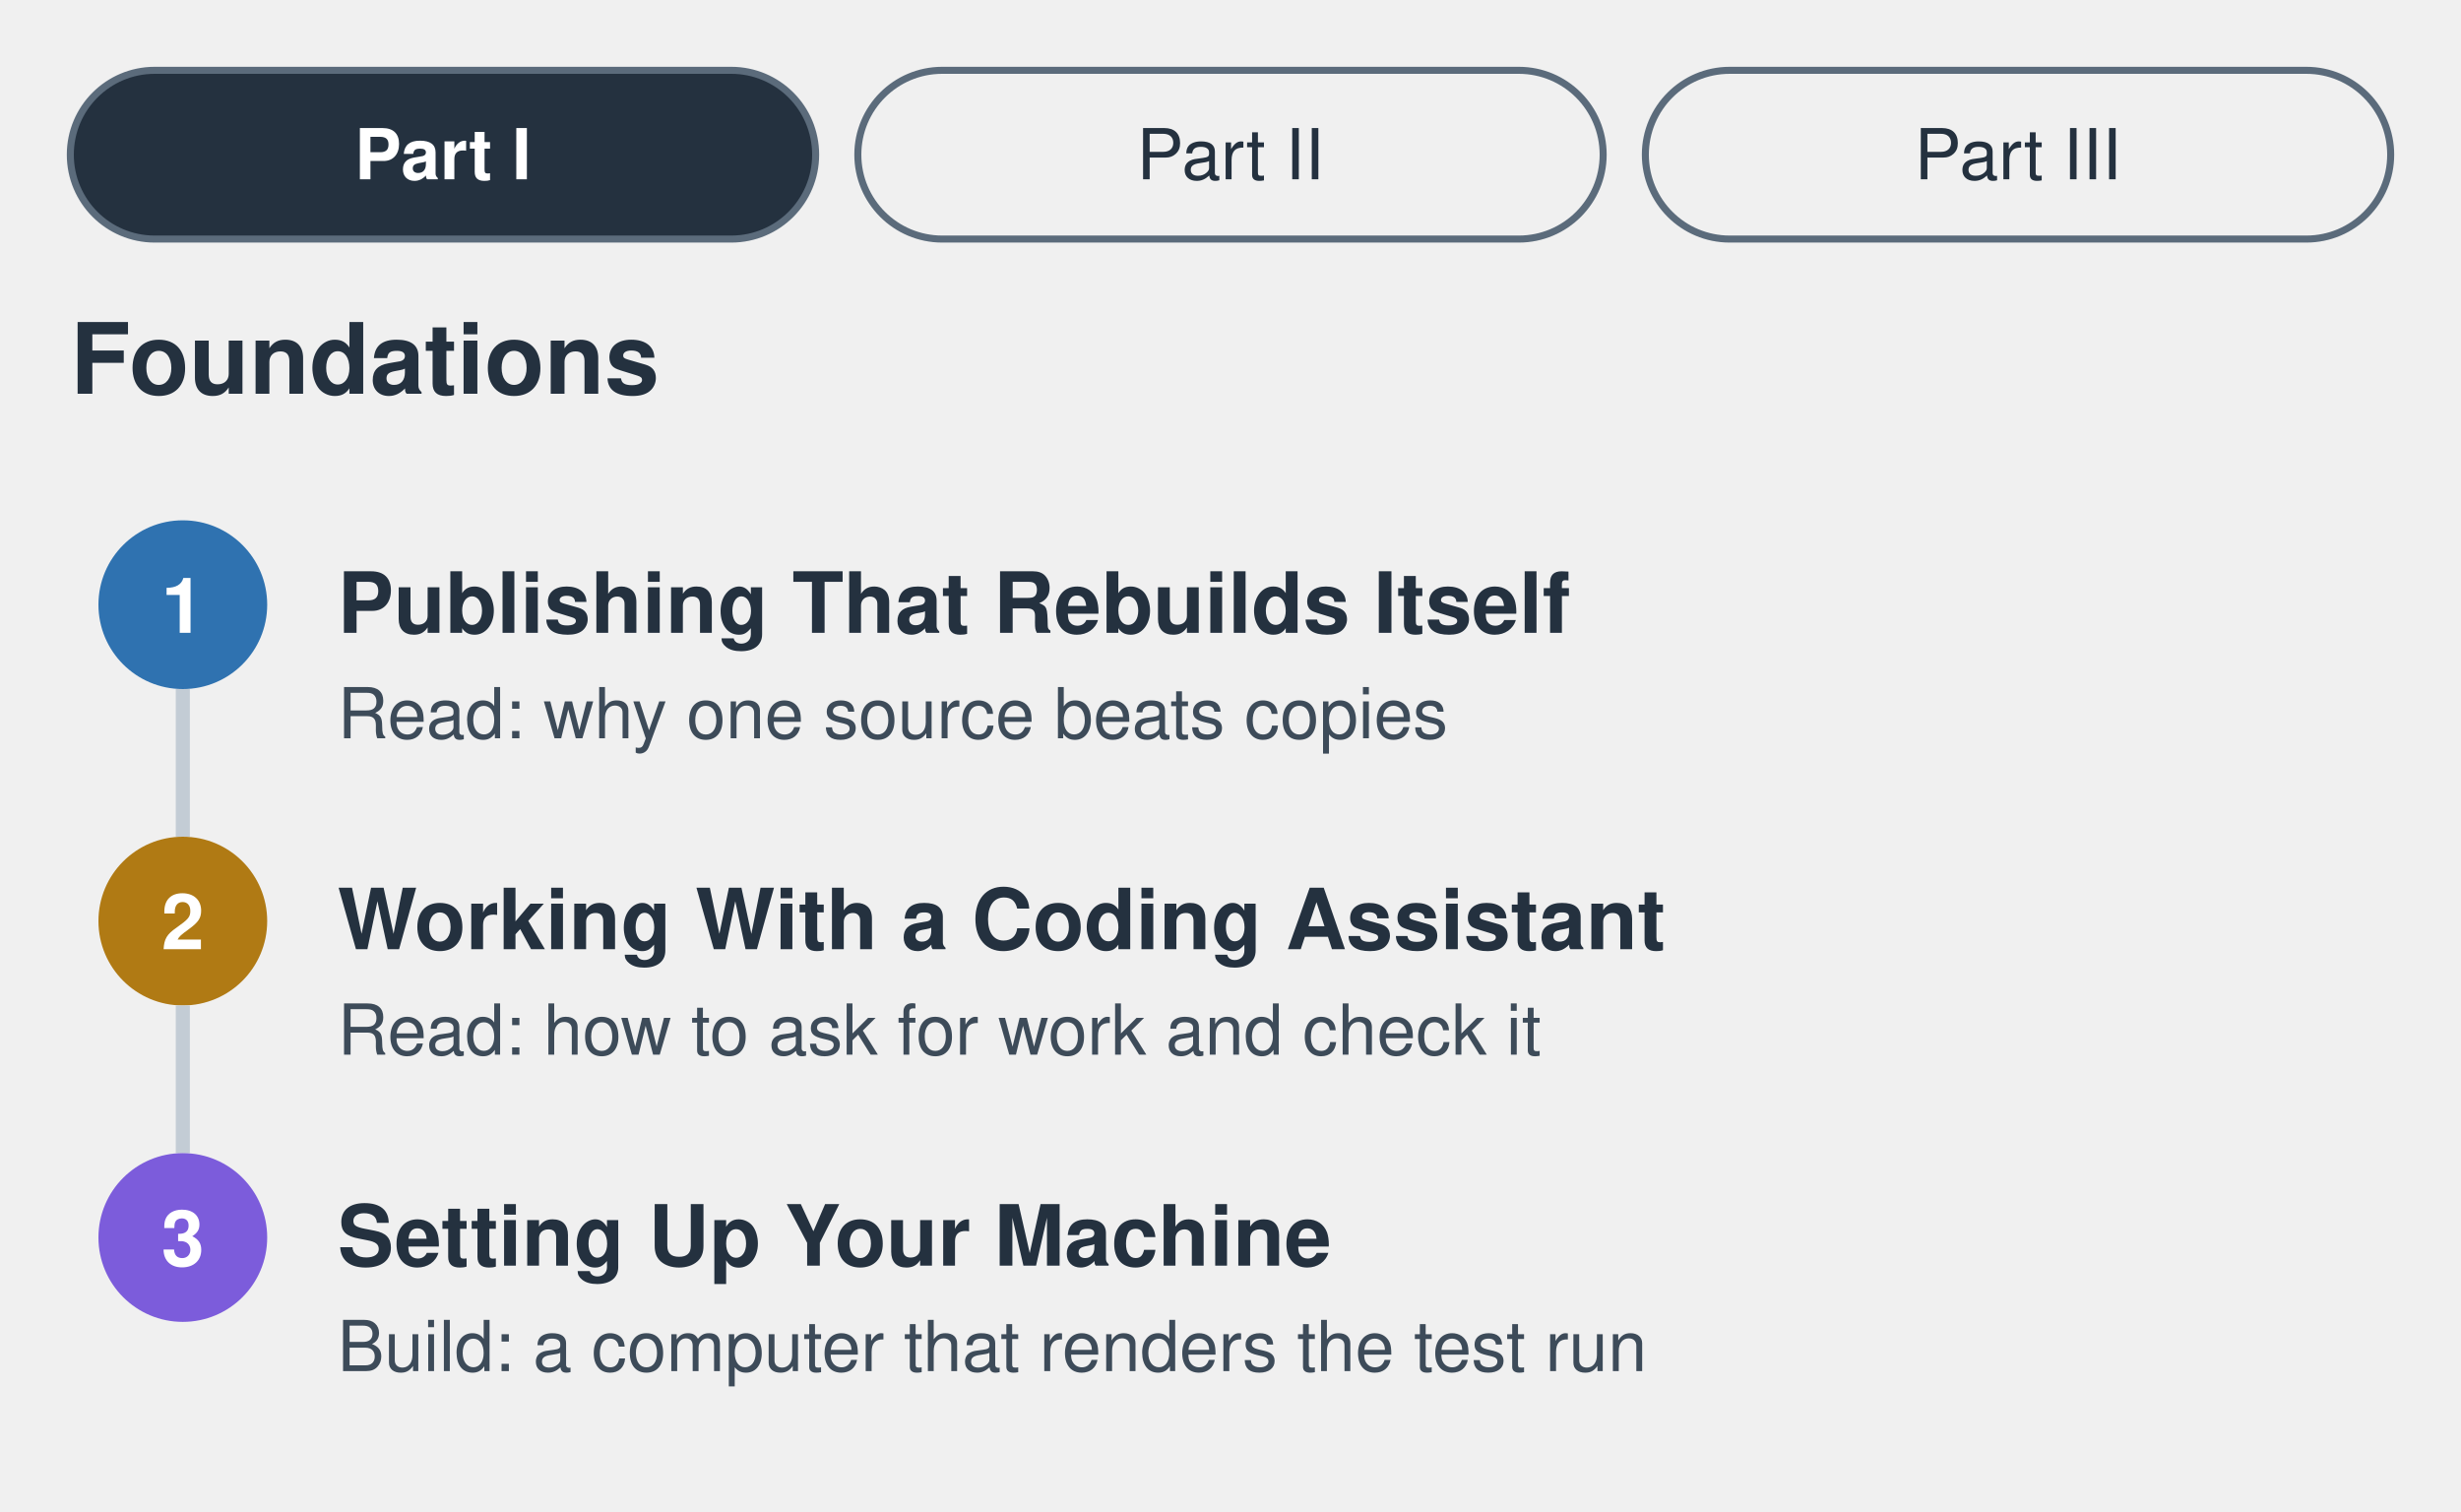
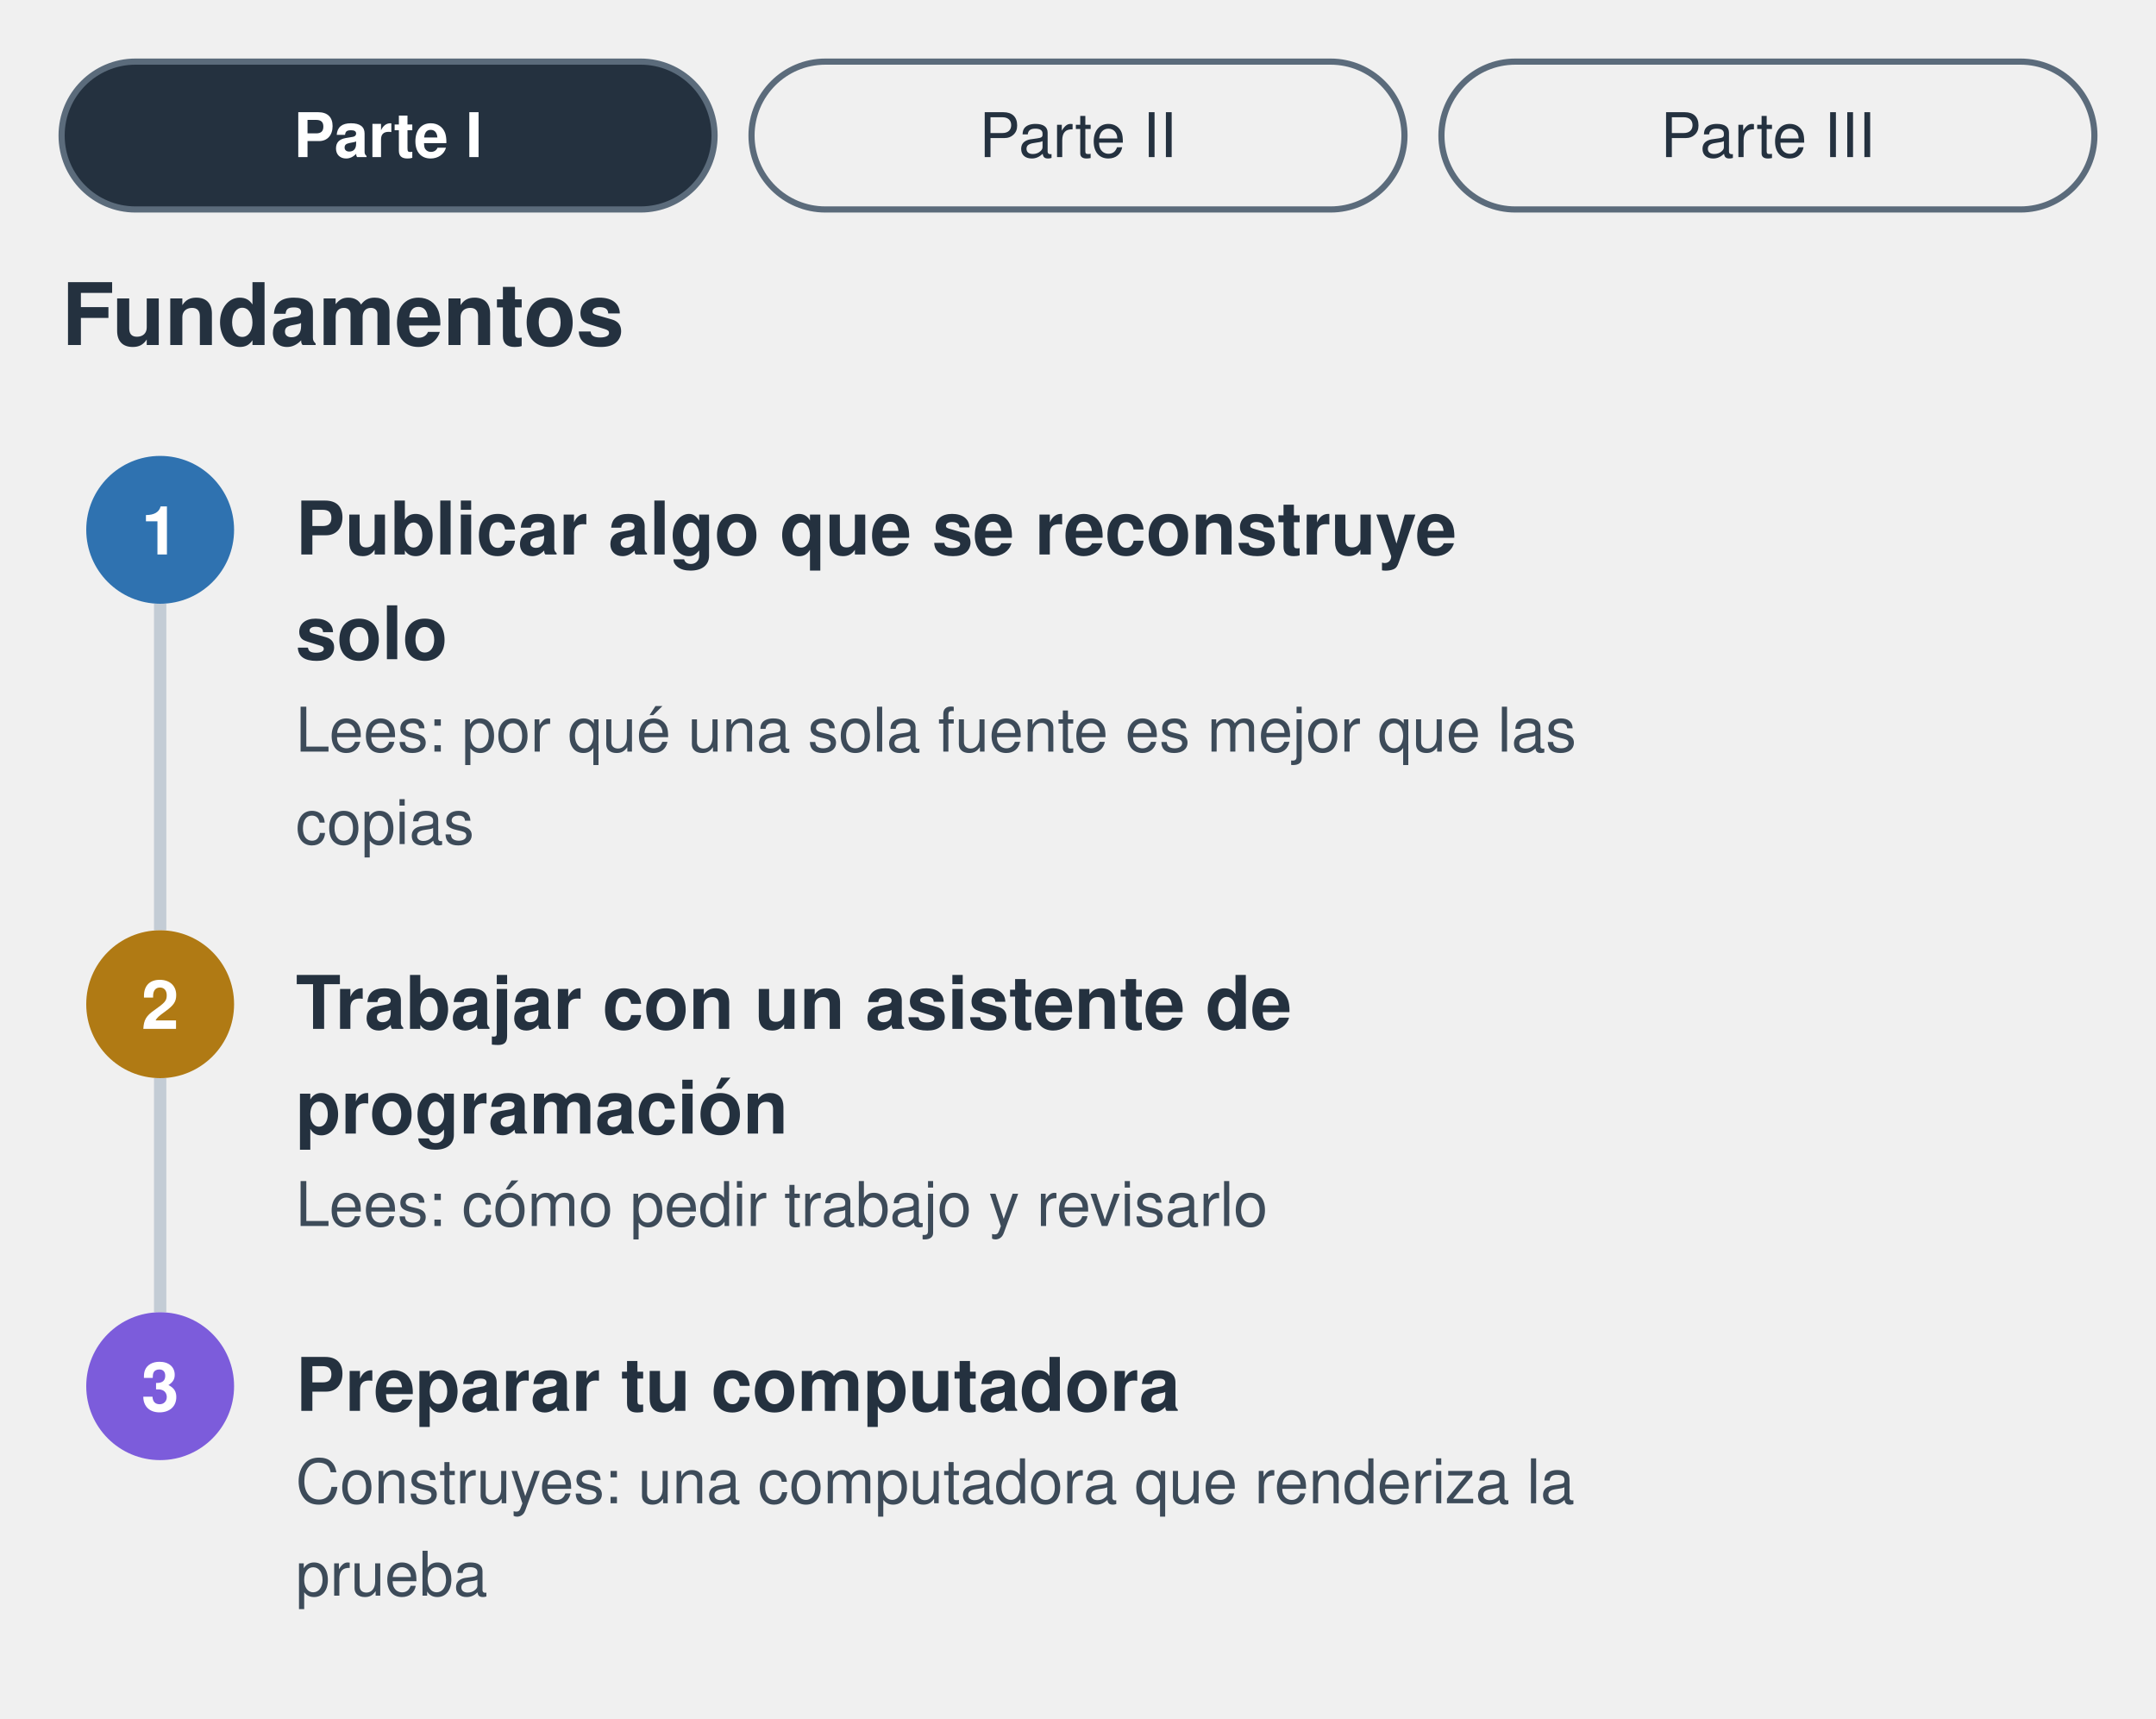
- <svg xmlns="http://www.w3.org/2000/svg" viewBox="0 0 700 430" role="img" aria-labelledby="t d">
+ <svg xmlns="http://www.w3.org/2000/svg" viewBox="0 0 700 558" role="img" aria-labelledby="t d">
  <style>
  text { font-family: "Avenir Next", "Helvetica Neue", Helvetica, Arial, sans-serif; fill: #24313f; }
  .h { font-size: 28px; font-weight: 700; }
  .t { font-size: 24px; font-weight: 600; }
  .s { font-size: 20px; }
  .g { font-size: 20px; fill: #3d4b59; }
  .n { font-size: 19px; fill: #5b6b7b; }
  .num { font-size: 22px; font-weight: 700; fill: #ffffff; }
  .on { fill: #ffffff; font-weight: 700; }
</style>
  <rect x="20" y="20" width="212" height="48" rx="24" fill="#24313f" stroke="#5b6b7b" stroke-width="2" />
-   <text x="126" y="51" text-anchor="middle" class="s on">Part I</text>
+   <text x="126" y="51" text-anchor="middle" class="s on">Parte I</text>
  <rect x="244" y="20" width="212" height="48" rx="24" fill="none" stroke="#5b6b7b" stroke-width="2" />
-   <text x="350" y="51" text-anchor="middle" class="s">Part II</text>
+   <text x="350" y="51" text-anchor="middle" class="s">Parte II</text>
  <rect x="468" y="20" width="212" height="48" rx="24" fill="none" stroke="#5b6b7b" stroke-width="2" />
-   <text x="574" y="51" text-anchor="middle" class="s">Part III</text>
-   <text x="20" y="112" class="h">Foundations</text>
+   <text x="574" y="51" text-anchor="middle" class="s">Parte III</text>
+   <text x="20" y="112" class="h">Fundamentos</text>
  <circle cx="52" cy="172" r="24" fill="#2f72b0" />
  <text x="52" y="180" text-anchor="middle" class="num">1</text>
-   <text x="96" y="180" class="t">Publishing That Rebuilds Itself</text>
-   <text x="96" y="210" class="g">Read: why one source beats copies</text>
-   <line x1="52" y1="196" x2="52" y2="238" stroke="#c3ccd5" stroke-width="4" />
-   <circle cx="52" cy="262" r="24" fill="#b07a14" />
-   <text x="52" y="270" text-anchor="middle" class="num">2</text>
-   <text x="96" y="270" class="t">Working With a Coding Assistant</text>
-   <text x="96" y="300" class="g">Read: how to ask for work and check it</text>
-   <line x1="52" y1="286" x2="52" y2="328" stroke="#c3ccd5" stroke-width="4" />
-   <circle cx="52" cy="352" r="24" fill="#7c5cdb" />
-   <text x="52" y="360" text-anchor="middle" class="num">3</text>
-   <text x="96" y="360" class="t">Setting Up Your Machine</text>
-   <text x="96" y="390" class="g">Build: a computer that renders the test run</text>
+   <text x="96" y="180" class="t">Publicar algo que se reconstruye</text>
+   <text x="96" y="214" class="t">solo</text>
+   <text x="96" y="244" class="g">Lees: por qué una sola fuente es mejor que las</text>
+   <text x="96" y="274" class="g">copias</text>
+   <line x1="52" y1="196" x2="52" y2="302" stroke="#c3ccd5" stroke-width="4" />
+   <circle cx="52" cy="326" r="24" fill="#b07a14" />
+   <text x="52" y="334" text-anchor="middle" class="num">2</text>
+   <text x="96" y="334" class="t">Trabajar con un asistente de</text>
+   <text x="96" y="368" class="t">programación</text>
+   <text x="96" y="398" class="g">Lees: cómo pedir trabajo y revisarlo</text>
+   <line x1="52" y1="350" x2="52" y2="426" stroke="#c3ccd5" stroke-width="4" />
+   <circle cx="52" cy="450" r="24" fill="#7c5cdb" />
+   <text x="52" y="458" text-anchor="middle" class="num">3</text>
+   <text x="96" y="458" class="t">Preparar tu computadora</text>
+   <text x="96" y="488" class="g">Construyes: una computadora que renderiza la</text>
+   <text x="96" y="518" class="g">prueba</text>
</svg>
